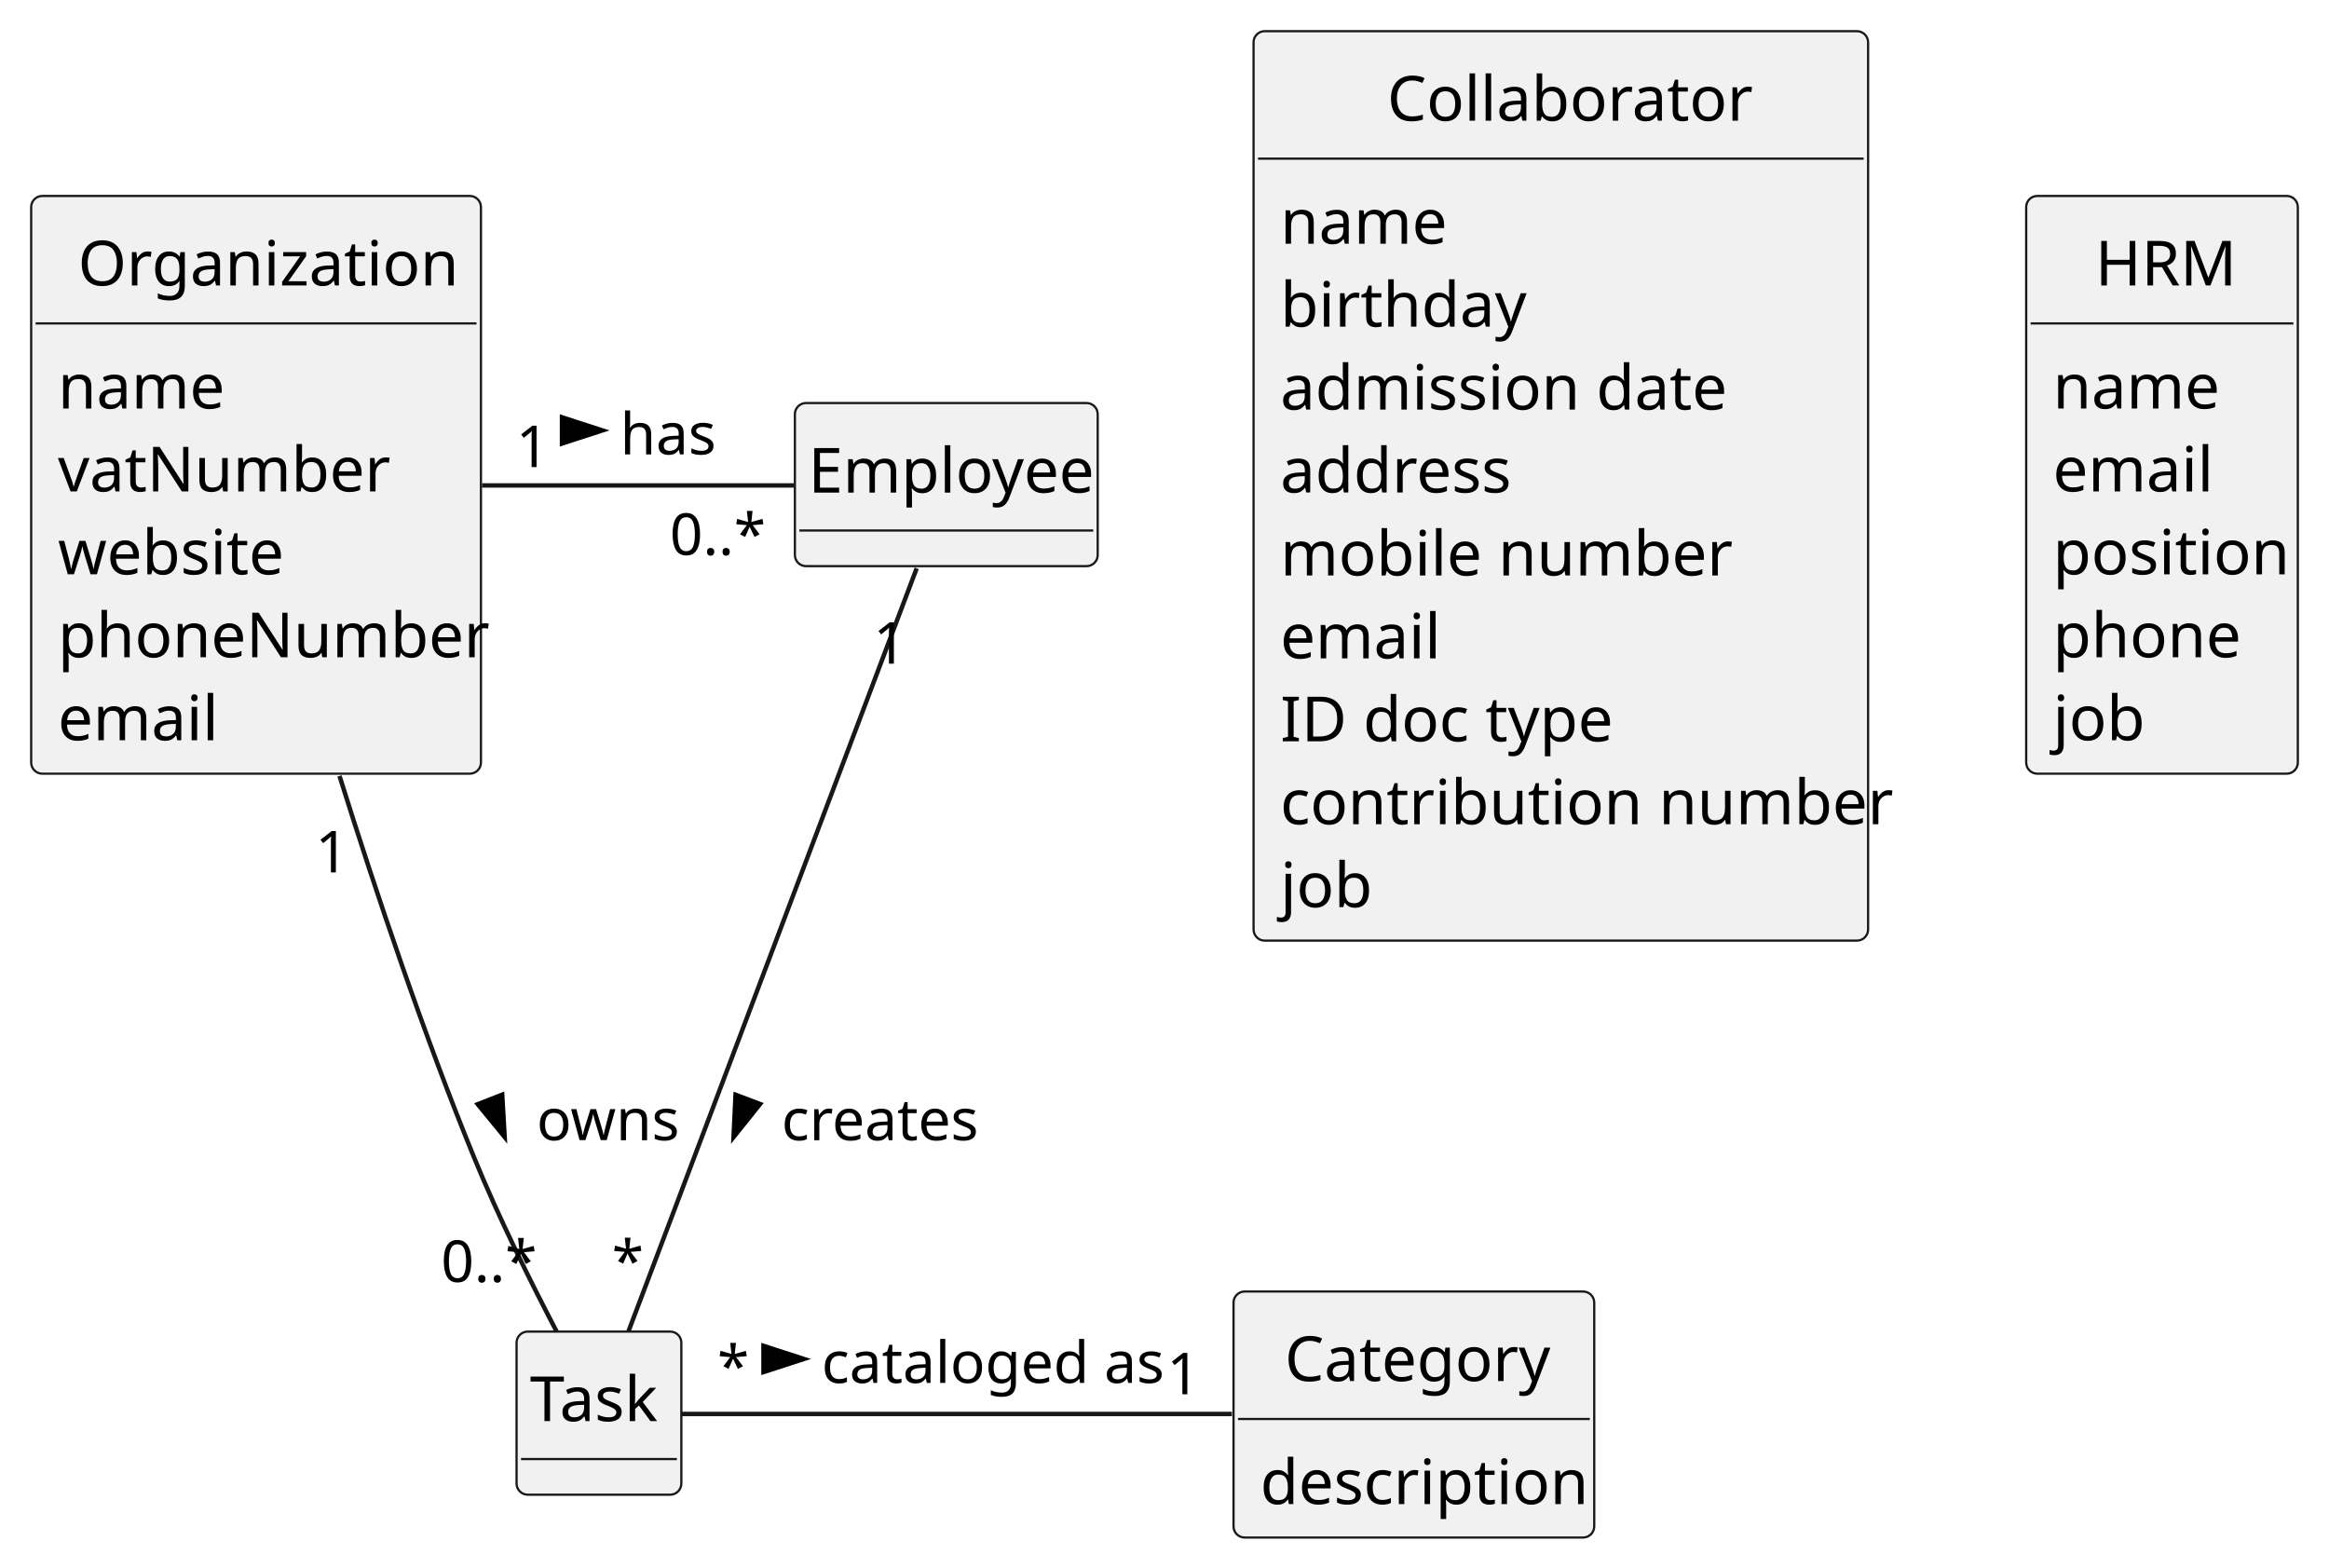
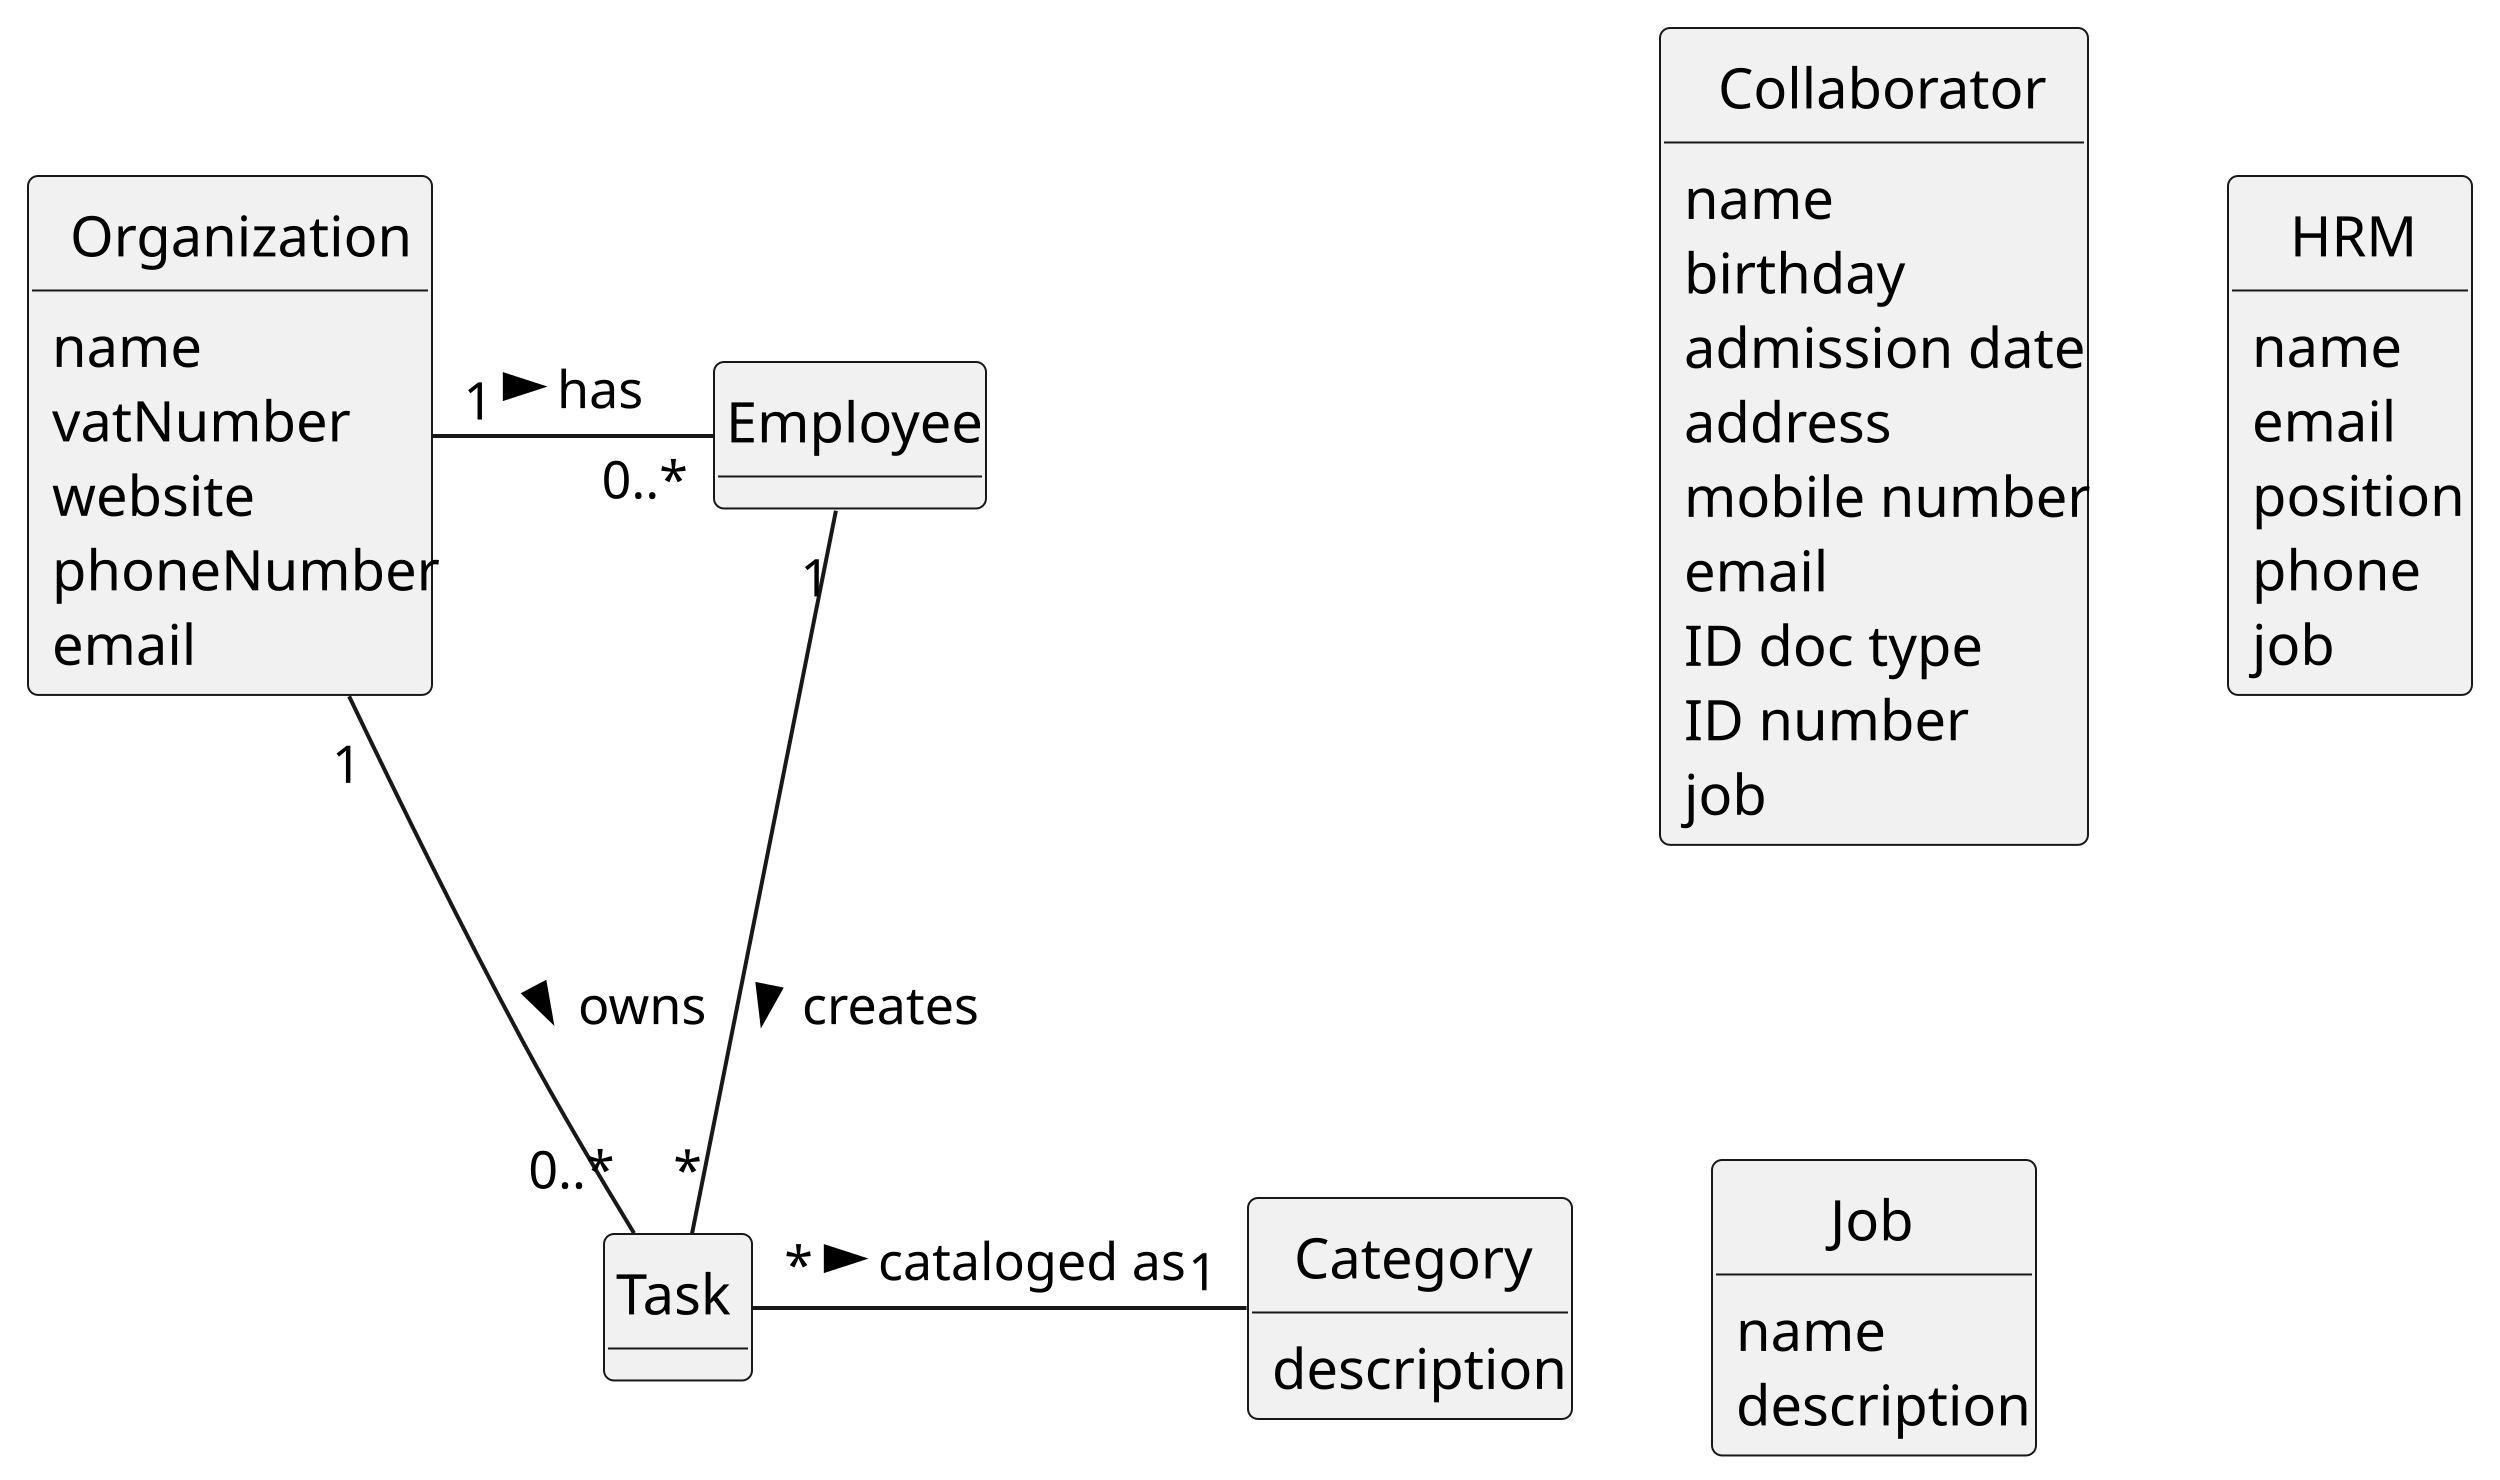
- <svg xmlns="http://www.w3.org/2000/svg" contentStyleType="text/css" height="352px" preserveAspectRatio="none" style="width:523px;height:352px;background:#FFFFFF;" version="1.1" viewBox="0 0 523 352" width="523px" zoomAndPan="magnify">
+ <svg xmlns="http://www.w3.org/2000/svg" contentStyleType="text/css" height="370px" preserveAspectRatio="none" style="width:625px;height:370px;background:#FFFFFF;" version="1.1" viewBox="0 0 625 370" width="625px" zoomAndPan="magnify">
  <defs />
  <g>
    <g id="elem_Organization">
      <rect codeLine="18" fill="#F1F1F1" height="129.727" id="Organization" rx="2.5" ry="2.5" style="stroke:#181818;stroke-width:0.5;" width="101" x="7" y="44" />
      <text fill="#000000" font-family="sans-serif" font-size="14" lengthAdjust="spacing" textLength="80" x="17.5" y="64.107">Organization</text>
      <line style="stroke:#181818;stroke-width:0.5;" x1="8" x2="107" y1="72.621" y2="72.621" />
      <text fill="#000000" font-family="sans-serif" font-size="14" lengthAdjust="spacing" textLength="35" x="13" y="91.728">name</text>
      <text fill="#000000" font-family="sans-serif" font-size="14" lengthAdjust="spacing" textLength="68" x="13" y="110.35">vatNumber</text>
      <text fill="#000000" font-family="sans-serif" font-size="14" lengthAdjust="spacing" textLength="47" x="13" y="128.971">website</text>
      <text fill="#000000" font-family="sans-serif" font-size="14" lengthAdjust="spacing" textLength="89" x="13" y="147.592">phoneNumber</text>
      <text fill="#000000" font-family="sans-serif" font-size="14" lengthAdjust="spacing" textLength="33" x="13" y="166.213">email</text>
    </g>
    <g id="elem_Collaborator">
-       <rect codeLine="26" fill="#F1F1F1" height="204.211" id="Collaborator" rx="2.5" ry="2.5" style="stroke:#181818;stroke-width:0.5;" width="138" x="281.5" y="7" />
-       <text fill="#000000" font-family="sans-serif" font-size="14" lengthAdjust="spacing" textLength="78" x="311.5" y="27.107">Collaborator</text>
-       <line style="stroke:#181818;stroke-width:0.5;" x1="282.5" x2="418.5" y1="35.621" y2="35.621" />
-       <text fill="#000000" font-family="sans-serif" font-size="14" lengthAdjust="spacing" textLength="35" x="287.5" y="54.728">name</text>
-       <text fill="#000000" font-family="sans-serif" font-size="14" lengthAdjust="spacing" textLength="51" x="287.5" y="73.35">birthday</text>
-       <text fill="#000000" font-family="sans-serif" font-size="14" lengthAdjust="spacing" textLength="95" x="287.5" y="91.971">admission date</text>
-       <text fill="#000000" font-family="sans-serif" font-size="14" lengthAdjust="spacing" textLength="51" x="287.5" y="110.592">address</text>
-       <text fill="#000000" font-family="sans-serif" font-size="14" lengthAdjust="spacing" textLength="93" x="287.5" y="129.213">mobile number</text>
-       <text fill="#000000" font-family="sans-serif" font-size="14" lengthAdjust="spacing" textLength="33" x="287.5" y="147.834">email</text>
-       <text fill="#000000" font-family="sans-serif" font-size="14" lengthAdjust="spacing" textLength="71" x="287.5" y="166.455">ID doc type</text>
-       <text fill="#000000" font-family="sans-serif" font-size="14" lengthAdjust="spacing" textLength="126" x="287.5" y="185.076">contribution number</text>
-       <text fill="#000000" font-family="sans-serif" font-size="14" lengthAdjust="spacing" textLength="19" x="287.5" y="203.697">job</text>
+       <rect codeLine="26" fill="#F1F1F1" height="204.211" id="Collaborator" rx="2.5" ry="2.5" style="stroke:#181818;stroke-width:0.5;" width="107" x="415" y="7" />
+       <text fill="#000000" font-family="sans-serif" font-size="14" lengthAdjust="spacing" textLength="78" x="429.5" y="27.107">Collaborator</text>
+       <line style="stroke:#181818;stroke-width:0.5;" x1="416" x2="521" y1="35.621" y2="35.621" />
+       <text fill="#000000" font-family="sans-serif" font-size="14" lengthAdjust="spacing" textLength="35" x="421" y="54.728">name</text>
+       <text fill="#000000" font-family="sans-serif" font-size="14" lengthAdjust="spacing" textLength="51" x="421" y="73.35">birthday</text>
+       <text fill="#000000" font-family="sans-serif" font-size="14" lengthAdjust="spacing" textLength="95" x="421" y="91.971">admission date</text>
+       <text fill="#000000" font-family="sans-serif" font-size="14" lengthAdjust="spacing" textLength="51" x="421" y="110.592">address</text>
+       <text fill="#000000" font-family="sans-serif" font-size="14" lengthAdjust="spacing" textLength="93" x="421" y="129.213">mobile number</text>
+       <text fill="#000000" font-family="sans-serif" font-size="14" lengthAdjust="spacing" textLength="33" x="421" y="147.834">email</text>
+       <text fill="#000000" font-family="sans-serif" font-size="14" lengthAdjust="spacing" textLength="71" x="421" y="166.455">ID doc type</text>
+       <text fill="#000000" font-family="sans-serif" font-size="14" lengthAdjust="spacing" textLength="65" x="421" y="185.076">ID number</text>
+       <text fill="#000000" font-family="sans-serif" font-size="14" lengthAdjust="spacing" textLength="19" x="421" y="203.697">job</text>
    </g>
    <g id="elem_Category">
-       <rect codeLine="38" fill="#F1F1F1" height="55.242" id="Category" rx="2.5" ry="2.5" style="stroke:#181818;stroke-width:0.5;" width="81" x="277" y="290" />
-       <text fill="#000000" font-family="sans-serif" font-size="14" lengthAdjust="spacing" textLength="58" x="288.5" y="310.107">Category</text>
-       <line style="stroke:#181818;stroke-width:0.5;" x1="278" x2="357" y1="318.621" y2="318.621" />
-       <text fill="#000000" font-family="sans-serif" font-size="14" lengthAdjust="spacing" textLength="69" x="283" y="337.728">description</text>
+       <rect codeLine="38" fill="#F1F1F1" height="55.242" id="Category" rx="2.5" ry="2.5" style="stroke:#181818;stroke-width:0.5;" width="81" x="312" y="299.5" />
+       <text fill="#000000" font-family="sans-serif" font-size="14" lengthAdjust="spacing" textLength="58" x="323.5" y="319.607">Category</text>
+       <line style="stroke:#181818;stroke-width:0.5;" x1="313" x2="392" y1="328.121" y2="328.121" />
+       <text fill="#000000" font-family="sans-serif" font-size="14" lengthAdjust="spacing" textLength="69" x="318" y="347.228">description</text>
    </g>
    <g id="elem_HRM">
-       <rect codeLine="42" fill="#F1F1F1" height="129.727" id="HRM" rx="2.5" ry="2.5" style="stroke:#181818;stroke-width:0.5;" width="61" x="455" y="44" />
-       <text fill="#000000" font-family="sans-serif" font-size="14" lengthAdjust="spacing" textLength="30" x="470.5" y="64.107">HRM</text>
-       <line style="stroke:#181818;stroke-width:0.5;" x1="456" x2="515" y1="72.621" y2="72.621" />
-       <text fill="#000000" font-family="sans-serif" font-size="14" lengthAdjust="spacing" textLength="35" x="461" y="91.728">name</text>
-       <text fill="#000000" font-family="sans-serif" font-size="14" lengthAdjust="spacing" textLength="33" x="461" y="110.35">email</text>
-       <text fill="#000000" font-family="sans-serif" font-size="14" lengthAdjust="spacing" textLength="49" x="461" y="128.971">position</text>
-       <text fill="#000000" font-family="sans-serif" font-size="14" lengthAdjust="spacing" textLength="40" x="461" y="147.592">phone</text>
-       <text fill="#000000" font-family="sans-serif" font-size="14" lengthAdjust="spacing" textLength="19" x="461" y="166.213">job</text>
+       <rect codeLine="42" fill="#F1F1F1" height="129.727" id="HRM" rx="2.5" ry="2.5" style="stroke:#181818;stroke-width:0.5;" width="61" x="557" y="44" />
+       <text fill="#000000" font-family="sans-serif" font-size="14" lengthAdjust="spacing" textLength="30" x="572.5" y="64.107">HRM</text>
+       <line style="stroke:#181818;stroke-width:0.5;" x1="558" x2="617" y1="72.621" y2="72.621" />
+       <text fill="#000000" font-family="sans-serif" font-size="14" lengthAdjust="spacing" textLength="35" x="563" y="91.728">name</text>
+       <text fill="#000000" font-family="sans-serif" font-size="14" lengthAdjust="spacing" textLength="33" x="563" y="110.35">email</text>
+       <text fill="#000000" font-family="sans-serif" font-size="14" lengthAdjust="spacing" textLength="49" x="563" y="128.971">position</text>
+       <text fill="#000000" font-family="sans-serif" font-size="14" lengthAdjust="spacing" textLength="40" x="563" y="147.592">phone</text>
+       <text fill="#000000" font-family="sans-serif" font-size="14" lengthAdjust="spacing" textLength="19" x="563" y="166.213">job</text>
+     </g>
+     <g id="elem_Job">
+       <rect codeLine="50" fill="#F1F1F1" height="73.863" id="Job" rx="2.5" ry="2.5" style="stroke:#181818;stroke-width:0.5;" width="81" x="428" y="290" />
+       <text fill="#000000" font-family="sans-serif" font-size="14" lengthAdjust="spacing" textLength="22" x="457.5" y="310.107">Job</text>
+       <line style="stroke:#181818;stroke-width:0.5;" x1="429" x2="508" y1="318.621" y2="318.621" />
+       <text fill="#000000" font-family="sans-serif" font-size="14" lengthAdjust="spacing" textLength="35" x="434" y="337.728">name</text>
+       <text fill="#000000" font-family="sans-serif" font-size="14" lengthAdjust="spacing" textLength="69" x="434" y="356.35">description</text>
    </g>
    <g id="elem_Employee">
      <rect fill="#F1F1F1" height="36.621" id="Employee" rx="2.5" ry="2.5" style="stroke:#181818;stroke-width:0.5;" width="68" x="178.5" y="90.5" />
      <text fill="#000000" font-family="sans-serif" font-size="14" lengthAdjust="spacing" textLength="62" x="181.5" y="110.607">Employee</text>
      <line style="stroke:#181818;stroke-width:0.5;" x1="179.5" x2="245.5" y1="119.121" y2="119.121" />
    </g>
    <g id="elem_Task">
-       <rect fill="#F1F1F1" height="36.621" id="Task" rx="2.5" ry="2.5" style="stroke:#181818;stroke-width:0.5;" width="37" x="116" y="299" />
-       <text fill="#000000" font-family="sans-serif" font-size="14" lengthAdjust="spacing" textLength="31" x="119" y="319.107">Task</text>
-       <line style="stroke:#181818;stroke-width:0.5;" x1="117" x2="152" y1="327.621" y2="327.621" />
+       <rect fill="#F1F1F1" height="36.621" id="Task" rx="2.5" ry="2.5" style="stroke:#181818;stroke-width:0.5;" width="37" x="151" y="308.5" />
+       <text fill="#000000" font-family="sans-serif" font-size="14" lengthAdjust="spacing" textLength="31" x="154" y="328.607">Task</text>
+       <line style="stroke:#181818;stroke-width:0.5;" x1="152" x2="187" y1="337.121" y2="337.121" />
    </g>
    <g id="link_Organization_Employee">
-       <path codeLine="58" d="M108.25,109 C131.21,109 157.73,109 178.28,109 " fill="none" id="Organization-Employee" style="stroke:#181818;stroke-width:1.0;" />
+       <path codeLine="63" d="M108.25,109 C131.21,109 157.73,109 178.28,109 " fill="none" id="Organization-Employee" style="stroke:#181818;stroke-width:1.0;" />
      <polygon fill="#000000" points="135.25,96.645,126.205,93.707,126.205,99.584,135.25,96.645" style="stroke:#000000;stroke-width:1.0;" />
      <text fill="#000000" font-family="sans-serif" font-size="13" lengthAdjust="spacing" textLength="21" x="139.25" y="102.028">has</text>
      <text fill="#000000" font-family="sans-serif" font-size="13" lengthAdjust="spacing" textLength="7" x="115.879" y="104.873">1</text>
      <text fill="#000000" font-family="sans-serif" font-size="13" lengthAdjust="spacing" textLength="20" x="150.403" y="124.602">0..*</text>
    </g>
    <g id="link_Organization_Task">
-       <path codeLine="59" d="M76.24,174.23 C84.64,201.06 95.2,232.36 106.5,260 C111.97,273.38 119.24,287.98 125,298.99 " fill="none" id="Organization-Task" style="stroke:#181818;stroke-width:1.0;" />
-       <polygon fill="#000000" points="113.32,255.303,112.765,245.808,107.29,247.948,113.32,255.303" style="stroke:#000000;stroke-width:1.0;" />
-       <text fill="#000000" font-family="sans-serif" font-size="13" lengthAdjust="spacing" textLength="30" x="120.5" y="256.028">owns</text>
-       <text fill="#000000" font-family="sans-serif" font-size="13" lengthAdjust="spacing" textLength="7" x="70.812" y="195.891">1</text>
-       <text fill="#000000" font-family="sans-serif" font-size="13" lengthAdjust="spacing" textLength="20" x="99.028" y="287.849">0..*</text>
+       <path codeLine="64" d="M87.28,174.07 C100.1,200.87 115.55,232.2 130.5,260 C139.45,276.65 150.47,295.13 158.51,308.3 " fill="none" id="Organization-Task" style="stroke:#181818;stroke-width:1.0;" />
+       <polygon fill="#000000" points="137.844,255.062,136.2,245.695,131.008,248.45,137.844,255.062" style="stroke:#000000;stroke-width:1.0;" />
+       <text fill="#000000" font-family="sans-serif" font-size="13" lengthAdjust="spacing" textLength="30" x="144.5" y="256.028">owns</text>
+       <text fill="#000000" font-family="sans-serif" font-size="13" lengthAdjust="spacing" textLength="7" x="82.99" y="195.714">1</text>
+       <text fill="#000000" font-family="sans-serif" font-size="13" lengthAdjust="spacing" textLength="20" x="132.082" y="297.101">0..*</text>
    </g>
    <g id="link_Employee_Task">
-       <path codeLine="61" d="M205.85,127.61 C191.11,166.62 155.85,259.97 141.13,298.94 " fill="none" id="Employee-Task" style="stroke:#181818;stroke-width:1.0;" />
-       <polygon fill="#000000" points="164.733,255.323,170.679,247.9,165.18,245.823,164.733,255.323" style="stroke:#000000;stroke-width:1.0;" />
-       <text fill="#000000" font-family="sans-serif" font-size="13" lengthAdjust="spacing" textLength="43" x="175.5" y="256.028">creates</text>
-       <text fill="#000000" font-family="sans-serif" font-size="13" lengthAdjust="spacing" textLength="7" x="196.122" y="149.014">1</text>
-       <text fill="#000000" font-family="sans-serif" font-size="13" lengthAdjust="spacing" textLength="5" x="137.395" y="287.784">*</text>
+       <path codeLine="66" d="M208.98,127.68 C200.9,168.28 181.08,267.83 173.01,308.38 " fill="none" id="Employee-Task" style="stroke:#181818;stroke-width:1.0;" />
+       <polygon fill="#000000" points="190.524,255.549,195.172,247.252,189.407,246.105,190.524,255.549" style="stroke:#000000;stroke-width:1.0;" />
+       <text fill="#000000" font-family="sans-serif" font-size="13" lengthAdjust="spacing" textLength="43" x="200.5" y="256.028">creates</text>
+       <text fill="#000000" font-family="sans-serif" font-size="13" lengthAdjust="spacing" textLength="7" x="200.093" y="149.103">1</text>
+       <text fill="#000000" font-family="sans-serif" font-size="13" lengthAdjust="spacing" textLength="5" x="168.319" y="297.205">*</text>
    </g>
    <g id="link_Task_Category">
-       <path codeLine="63" d="M153.05,317.5 C181.86,317.5 238.03,317.5 276.64,317.5 " fill="none" id="Task-Category" style="stroke:#181818;stroke-width:1.0;" />
-       <polygon fill="#000000" points="180.5,305.146,171.455,302.207,171.455,308.084,180.5,305.146" style="stroke:#000000;stroke-width:1.0;" />
-       <text fill="#000000" font-family="sans-serif" font-size="13" lengthAdjust="spacing" textLength="74" x="184.5" y="310.528">cataloged as</text>
-       <text fill="#000000" font-family="sans-serif" font-size="13" lengthAdjust="spacing" textLength="5" x="161.075" y="311.415">*</text>
-       <text fill="#000000" font-family="sans-serif" font-size="13" lengthAdjust="spacing" textLength="7" x="262.016" y="313.072">1</text>
+       <path codeLine="68" d="M188.05,327 C216.86,327 273.03,327 311.64,327 " fill="none" id="Task-Category" style="stroke:#181818;stroke-width:1.0;" />
+       <polygon fill="#000000" points="215.5,314.646,206.455,311.707,206.455,317.584,215.5,314.646" style="stroke:#000000;stroke-width:1.0;" />
+       <text fill="#000000" font-family="sans-serif" font-size="13" lengthAdjust="spacing" textLength="74" x="219.5" y="320.028">cataloged as</text>
+       <text fill="#000000" font-family="sans-serif" font-size="13" lengthAdjust="spacing" textLength="5" x="196.075" y="320.915">*</text>
+       <text fill="#000000" font-family="sans-serif" font-size="13" lengthAdjust="spacing" textLength="7" x="297.016" y="322.572">1</text>
    </g>
  </g>
</svg>
